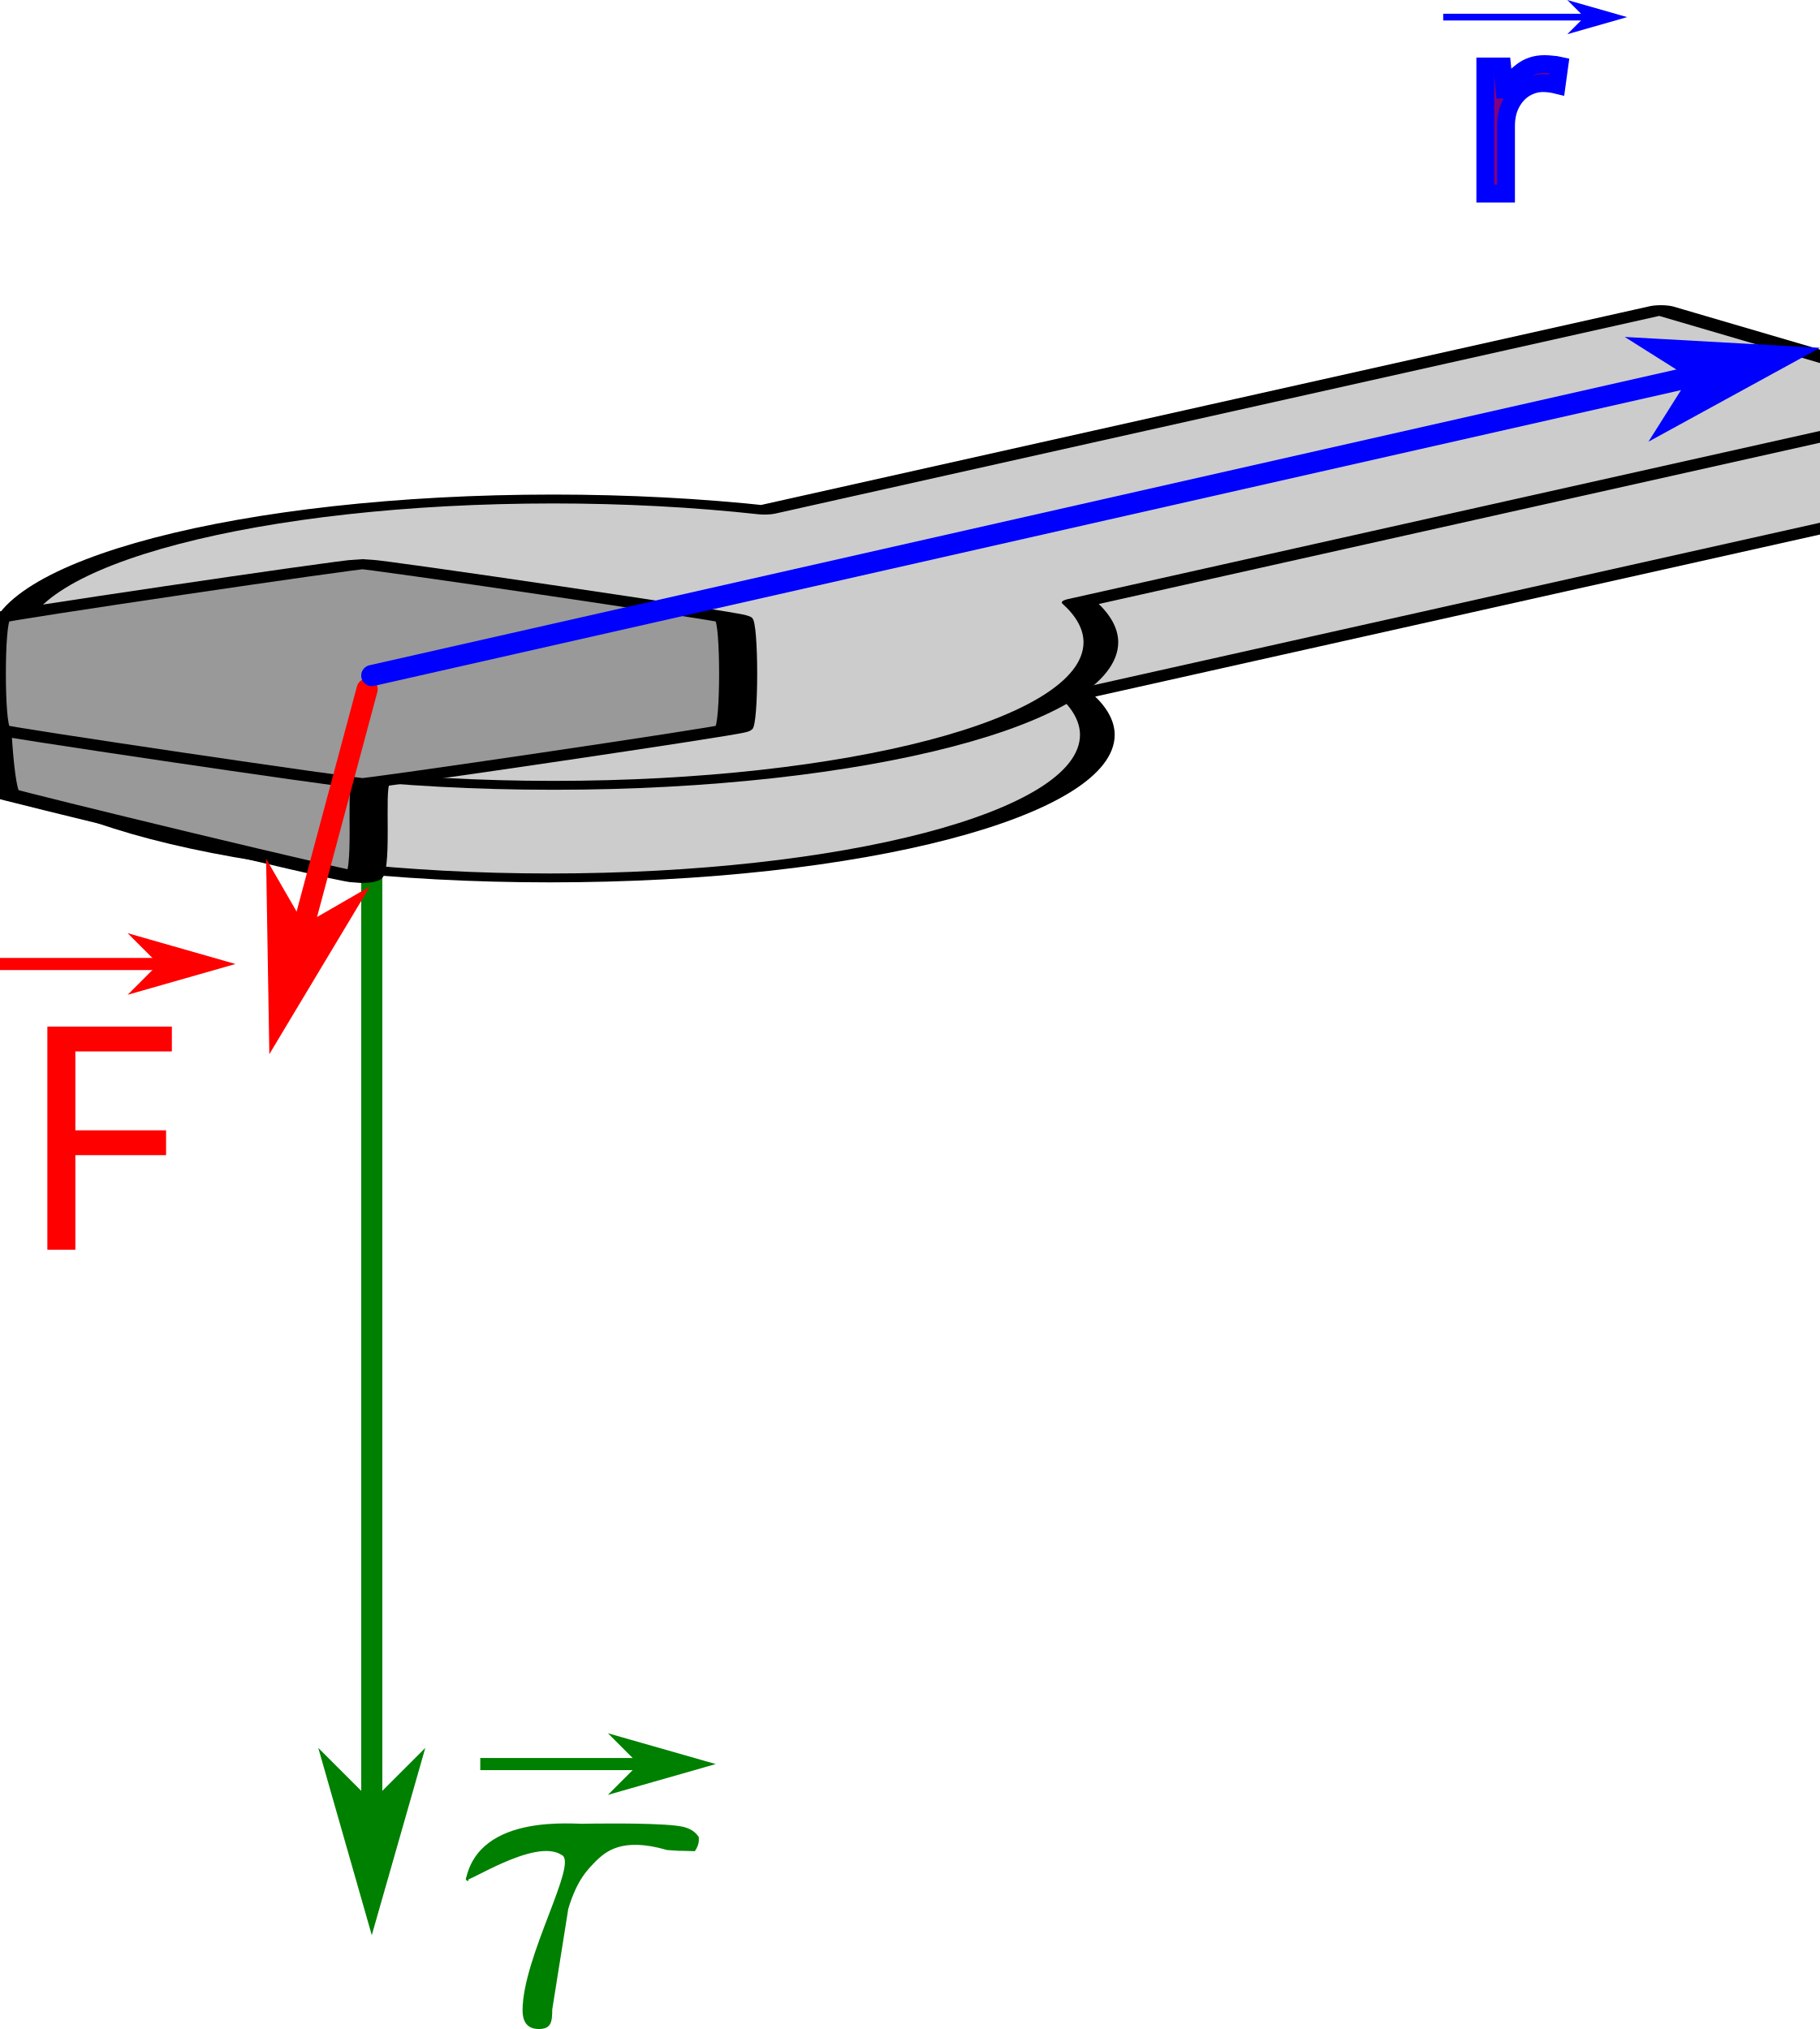
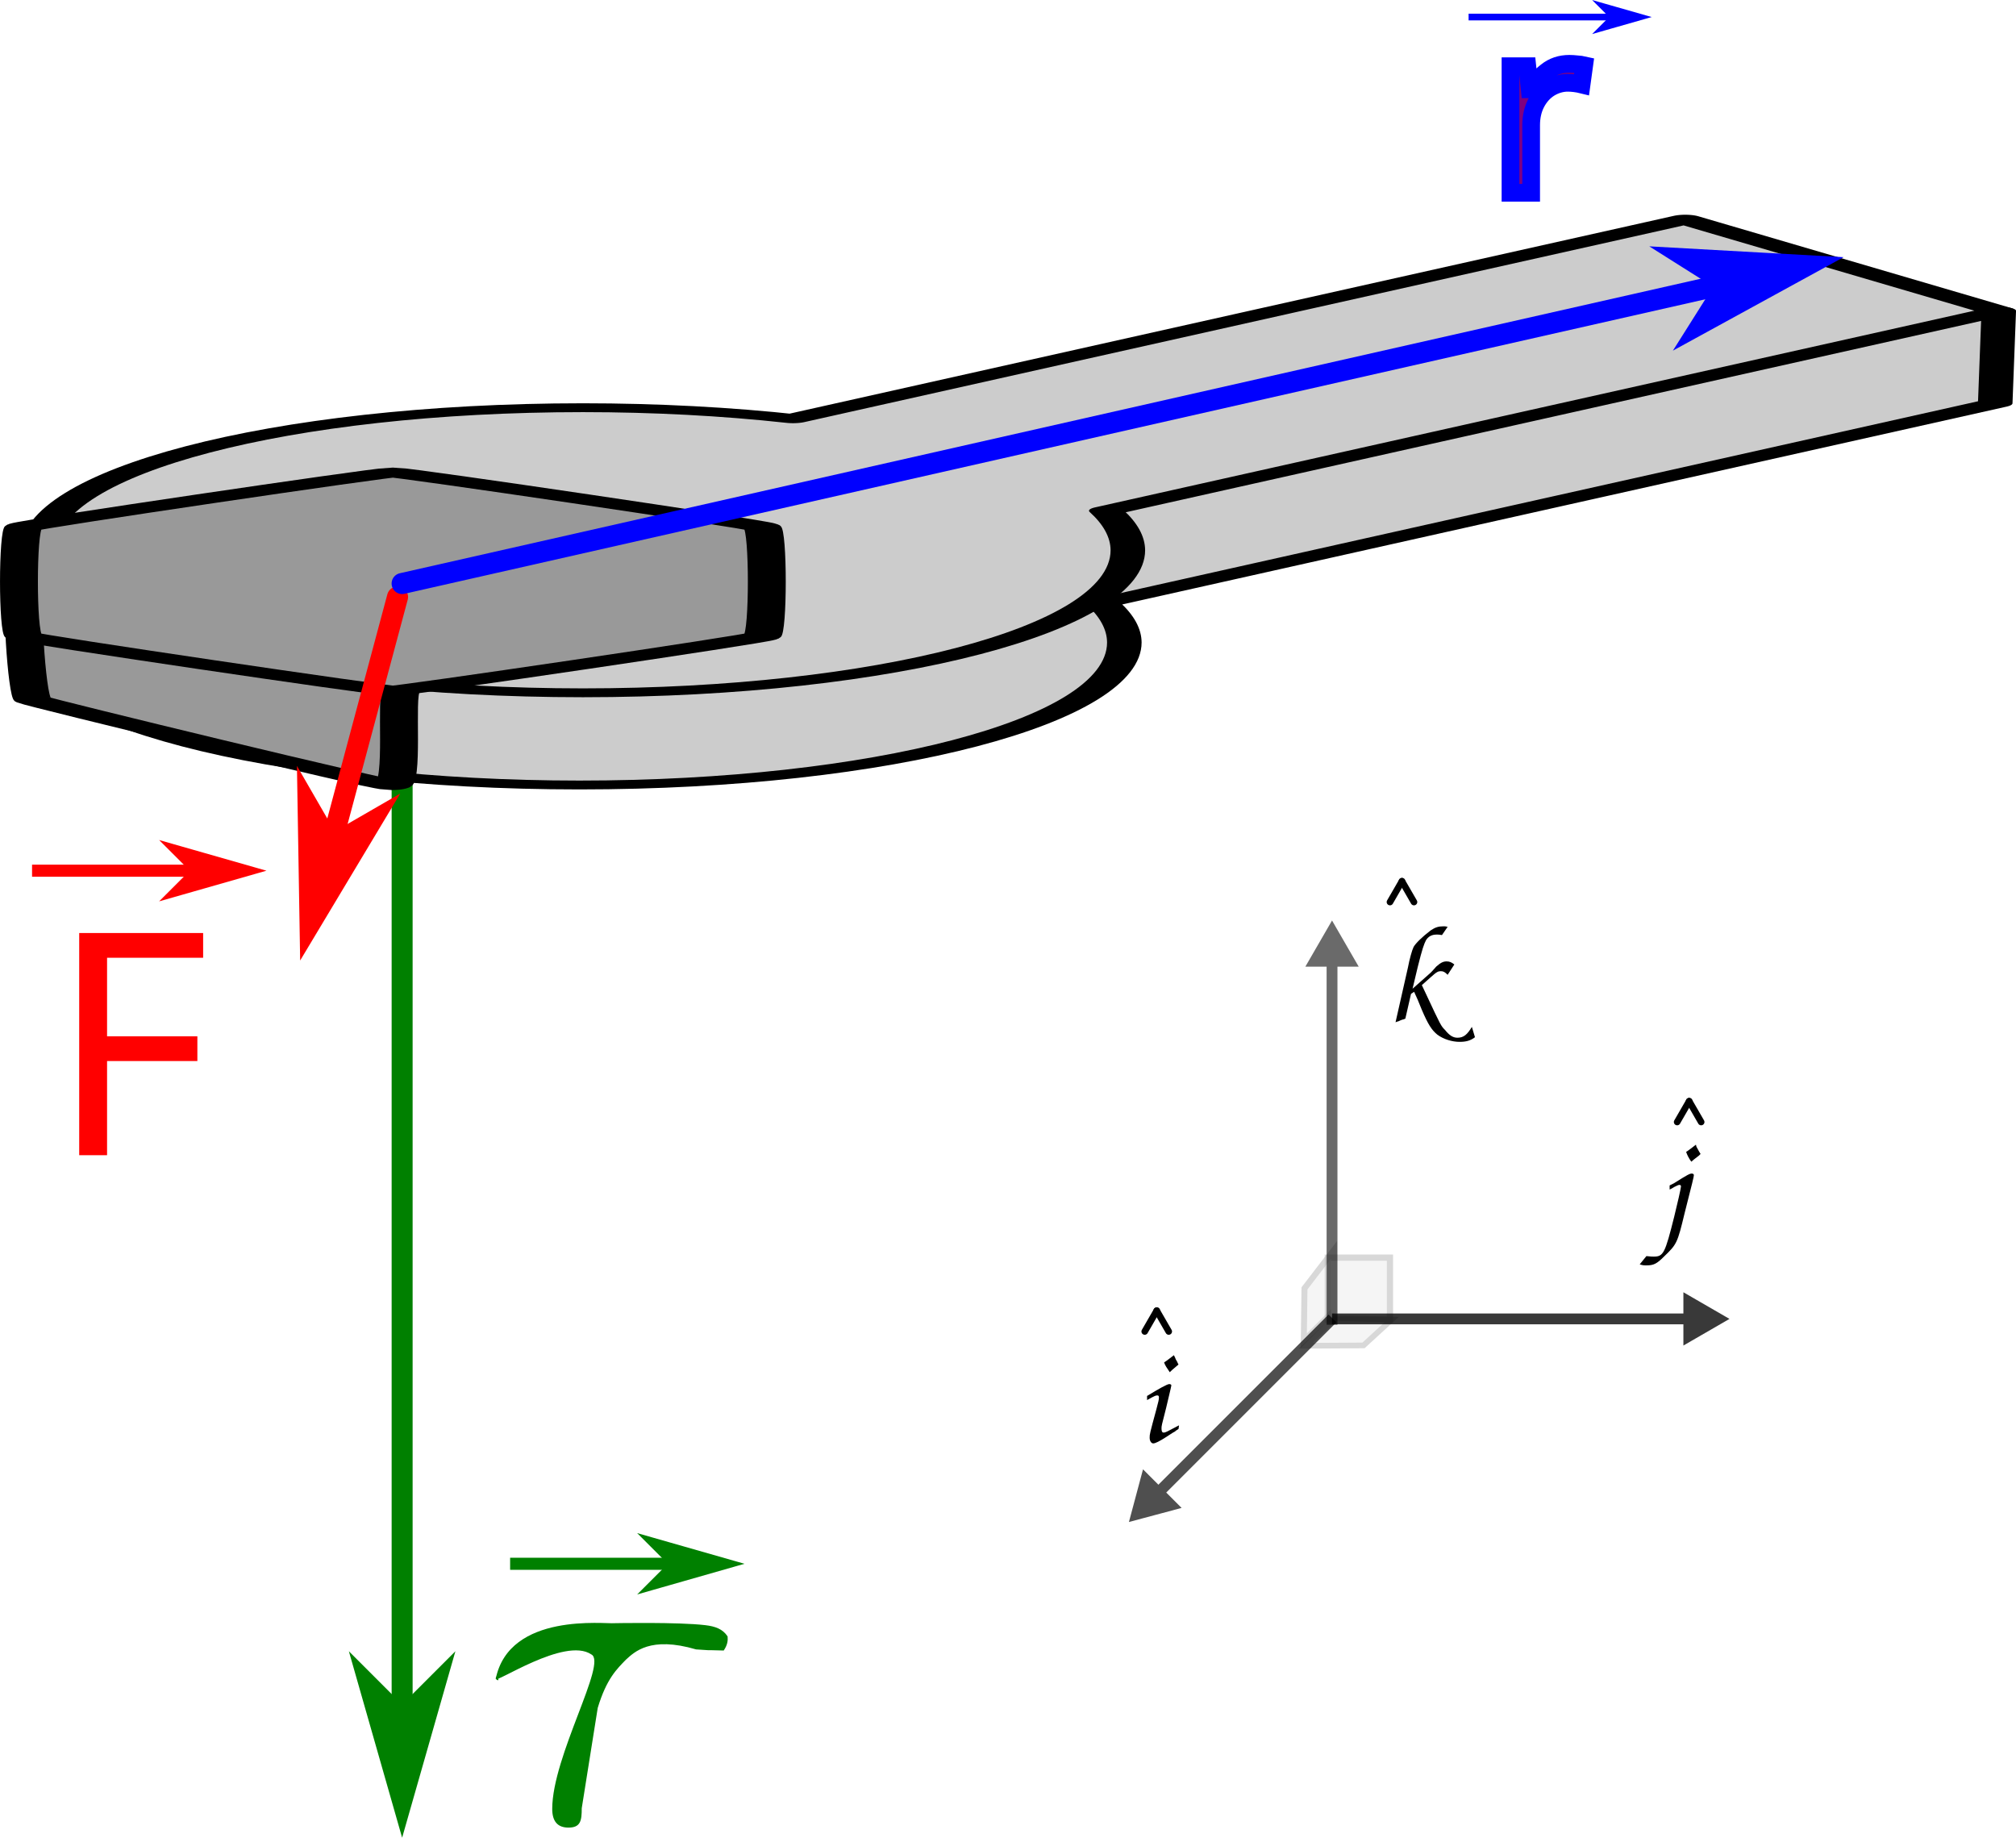
- <svg xmlns="http://www.w3.org/2000/svg" width="117.857mm" height="131.422mm" viewBox="0 0 117.857 131.422" version="1.1" id="svg896">
+ <svg xmlns="http://www.w3.org/2000/svg" width="131.158mm" height="119.544mm" viewBox="0 0 131.158 119.544" version="1.1" id="svg896">
  <defs id="defs890">
+     <marker orient="auto" refY="0" refX="0" id="marker2141" style="overflow:visible">
+       <path id="path2139" d="M 0,0 5,-5 -12.5,0 5,5 Z" style="fill:#000000;fill-opacity:1;fill-rule:evenodd;stroke:#000000;stroke-width:1pt;stroke-opacity:1" transform="matrix(-0.4,0,0,-0.4,-4,0)" />
+     </marker>
+     <marker orient="auto" refY="0" refX="0" id="marker1631" style="overflow:visible">
+       <path id="path1629" d="M 0,0 5,-5 -12.5,0 5,5 Z" style="fill:#000000;fill-opacity:1;fill-rule:evenodd;stroke:#000000;stroke-width:1pt;stroke-opacity:1" transform="matrix(-0.4,0,0,-0.4,-4,0)" />
+     </marker>
+     <marker style="overflow:visible" id="marker1289" refX="0" refY="0" orient="auto">
+       <path transform="matrix(-0.4,0,0,-0.4,-4,0)" style="fill:#000000;fill-opacity:1;fill-rule:evenodd;stroke:#000000;stroke-width:1pt;stroke-opacity:1" d="M 0,0 5,-5 -12.5,0 5,5 Z" id="path1287" />
+     </marker>
    <marker orient="auto" refY="0" refX="0" id="marker5248" style="overflow:visible">
      <path id="path5246" d="M 0,0 5,-5 -12.5,0 5,5 Z" style="fill:#008000;fill-opacity:1;fill-rule:evenodd;stroke:#008000;stroke-width:1pt;stroke-opacity:1" transform="matrix(-0.4,0,0,-0.4,-4,0)" />
    </marker>
    <marker style="overflow:visible" id="Arrow1Mend" refX="0" refY="0" orient="auto">
      <path transform="matrix(-0.4,0,0,-0.4,-4,0)" style="fill:#ff0000;fill-opacity:1;fill-rule:evenodd;stroke:#ff0000;stroke-width:1pt;stroke-opacity:1" d="M 0,0 5,-5 -12.5,0 5,5 Z" id="path920" />
    </marker>
    <marker orient="auto" refY="0" refX="0" id="marker1767" style="overflow:visible">
      <path id="path1765" d="M 0,0 5,-5 -12.5,0 5,5 Z" style="fill:#0000ff;fill-opacity:1;fill-rule:evenodd;stroke:#0000ff;stroke-width:1pt;stroke-opacity:1" transform="matrix(-0.4,0,0,-0.4,-4,0)" />
    </marker>
    <marker orient="auto" refY="0" refX="0" id="marker2077" style="overflow:visible">
      <path id="path2075" d="M 0,0 5,-5 -12.5,0 5,5 Z" style="fill:#ff0000;fill-opacity:1;fill-rule:evenodd;stroke:#ff0000;stroke-width:1pt;stroke-opacity:1" transform="matrix(-0.4,0,0,-0.4,-4,0)" />
    </marker>
    <marker orient="auto" refY="0" refX="0" id="marker2077-7" style="overflow:visible">
      <path id="path2075-59" d="M 0,0 5,-5 -12.5,0 5,5 Z" style="fill:#0000ff;fill-opacity:1;fill-rule:evenodd;stroke:#0000ff;stroke-width:1pt;stroke-opacity:1" transform="matrix(-0.4,0,0,-0.4,-4,0)" />
    </marker>
    <marker orient="auto" refY="0" refX="0" id="marker2077-3" style="overflow:visible">
      <path id="path2075-2" d="M 0,0 5,-5 -12.5,0 5,5 Z" style="fill:#008000;fill-opacity:1;fill-rule:evenodd;stroke:#008000;stroke-width:1pt;stroke-opacity:1" transform="matrix(-0.4,0,0,-0.4,-4,0)" />
    </marker>
+     <marker orient="auto" refY="0" refX="0" id="marker2141-2" style="overflow:visible">
+       <path id="path2139-6" d="M 0,0 5,-5 -12.5,0 5,5 Z" style="fill:#000000;fill-opacity:1;fill-rule:evenodd;stroke:#000000;stroke-width:1pt;stroke-opacity:1" transform="matrix(-0.4,0,0,-0.4,-4,0)" />
+     </marker>
+     <marker style="overflow:visible" id="marker8021-1-8" refX="0" refY="0" orient="auto">
+       <path transform="scale(0.4)" style="fill:#000000;fill-opacity:1;fill-rule:evenodd;stroke:#000000;stroke-width:1pt;stroke-opacity:1" d="M 5.77,0 -2.88,5 V -5 Z" id="path8019-9-97" />
+     </marker>
+     <marker style="overflow:visible" id="marker7789-5-4" refX="0" refY="0" orient="auto">
+       <path transform="scale(0.4)" style="fill:#000000;fill-opacity:1;fill-rule:evenodd;stroke:#000000;stroke-width:1pt;stroke-opacity:1" d="M 5.77,0 -2.88,5 V -5 Z" id="path7787-0-7" />
+     </marker>
+     <marker orient="auto" refY="0" refX="0" id="TriangleOutM-5-1" style="overflow:visible">
+       <path id="path3250-3-9" d="M 5.77,0 -2.88,5 V -5 Z" style="fill:#000000;fill-opacity:1;fill-rule:evenodd;stroke:#000000;stroke-width:1pt;stroke-opacity:1" transform="scale(0.4)" />
+     </marker>
  </defs>
-   <g id="layer1" transform="translate(-38.30427,-80.36972)">
+   <g id="layer1" transform="translate(-36.21808,-86.16947)">
    <path style="fill:#008000;stroke:#008000;stroke-width:1.365;stroke-linecap:butt;stroke-linejoin:miter;stroke-miterlimit:4;stroke-dasharray:none;stroke-opacity:1;marker-end:url(#marker5248)" d="m 62.38,124.128 v 78.896" id="path5192" />
    <g id="layer1-0-0" transform="matrix(1,0,0,0.2561115,3.596736,94.87712)">
      <path style="opacity:1;fill:#cccccc;fill-opacity:1;fill-rule:nonzero;stroke:#000000;stroke-width:2.247;stroke-linecap:square;stroke-linejoin:round;stroke-miterlimit:4;stroke-dasharray:none;stroke-dashoffset:0.64;stroke-opacity:1;paint-order:fill markers stroke" d="m 142.033,45.084 -58.047,50.697 c -4.329,-1.85 -8.975,-2.804 -13.667,-2.807 -19.579,-2e-5 -35.45,16.21 -35.45,36.206 2.21e-4,19.996 15.872,36.206 35.45,36.206 19.578,2e-5 35.45,-16.21 35.45,-36.206 -0.005,-3.395 -0.478,-6.773 -1.405,-10.034 l 58.064,-50.711 0.229,-23.418 z" id="path7486-5" />
      <path style="opacity:1;fill:#999999;fill-opacity:1;fill-rule:nonzero;stroke:#000000;stroke-width:2.465;stroke-linecap:square;stroke-linejoin:round;stroke-miterlimit:4;stroke-dasharray:none;stroke-dashoffset:0.64;stroke-opacity:1;paint-order:fill markers stroke" d="m 58.739,141.464 c -0.416,0.72 0.206,23.973 -0.626,23.973 -0.832,0 -22.931,-20.971 -23.347,-21.692 -0.416,-0.72 -0.85,-28.184 -0.434,-28.904 0.416,-0.72 23.183,-13.865 24.015,-13.865 0.832,0 23.599,13.145 24.015,13.865 0.416,0.72 -23.208,25.903 -23.624,26.624 z" id="path7484-6" />
    </g>
    <g id="layer1-0" transform="matrix(1,0,0,0.2561115,3.430549,91.04184)">
      <path style="opacity:1;fill:#cccccc;fill-opacity:1;fill-rule:nonzero;stroke:#000000;stroke-width:2.247;stroke-linecap:square;stroke-linejoin:round;stroke-miterlimit:4;stroke-dasharray:none;stroke-dashoffset:0.64;stroke-opacity:1;paint-order:fill markers stroke" d="M 142.428,36.641 84.381,87.338 A 35.45,36.206 0 0 0 70.714,84.531 35.45,36.206 0 0 0 35.264,120.737 35.45,36.206 0 0 0 70.714,156.943 35.45,36.206 0 0 0 106.164,120.737 35.45,36.206 0 0 0 104.759,110.703 l 58.064,-50.711 z" id="path7486" />
      <path style="opacity:1;fill:#999999;fill-opacity:1;fill-rule:nonzero;stroke:#000000;stroke-width:2.465;stroke-linecap:square;stroke-linejoin:round;stroke-miterlimit:4;stroke-dasharray:none;stroke-dashoffset:0.64;stroke-opacity:1;paint-order:fill markers stroke" id="path7484" d="m 82.363,142.571 c -0.416,0.72 -23.183,13.865 -24.015,13.865 -0.832,0 -23.599,-13.145 -24.015,-13.865 -0.416,-0.72 -0.416,-27.01 0,-27.73 0.416,-0.72 23.183,-13.865 24.015,-13.865 0.832,0 23.599,13.145 24.015,13.865 0.416,0.72 0.416,27.01 0,27.73 z" />
    </g>
    <path id="path7492" d="m 62.081,125.005 -5.637,21.039" style="fill:#ff0000;stroke:#ff0000;stroke-width:1.37;stroke-linecap:round;stroke-linejoin:miter;stroke-miterlimit:4;stroke-dasharray:none;stroke-opacity:1;marker-end:url(#Arrow1Mend)" />
    <path id="path7740" d="M 62.38,124.128 153.527,103.495" style="fill:#0000ff;stroke:#0000ff;stroke-width:1.37;stroke-linecap:round;stroke-linejoin:miter;stroke-miterlimit:4;stroke-dasharray:none;stroke-dashoffset:0;stroke-opacity:1;marker-end:url(#marker1767)" />
    <text id="text7752" y="161.317" x="39.403" style="font-style:normal;font-weight:normal;font-size:20.23px;line-height:1.25;font-family:sans-serif;letter-spacing:0px;word-spacing:0px;fill:#ff0000;fill-opacity:1;stroke:none;stroke-width:1.517" xml:space="preserve">
      <tspan style="fill:#ff0000;stroke-width:1.517" y="161.317" x="39.403" id="tspan7750">F</tspan>
    </text>
-     <text xml:space="preserve" style="font-style:normal;font-weight:normal;font-size:15.359px;line-height:1.25;font-family:sans-serif;letter-spacing:0px;word-spacing:0px;fill:#800080;fill-opacity:1;stroke:#0000ff;stroke-width:1.152" x="133.176" y="92.91" id="text1819">
-       <tspan id="tspan1817" x="133.176" y="92.91" style="fill:#800080;stroke:#0000ff;stroke-width:1.152">r</tspan>
+     <text xml:space="preserve" style="font-style:normal;font-weight:normal;font-size:15.359px;line-height:1.25;font-family:sans-serif;letter-spacing:0px;word-spacing:0px;fill:#800080;fill-opacity:1;stroke:#0000ff;stroke-width:1.152" x="133.176" y="98.71" id="text1819">
+       <tspan id="tspan1817" x="133.176" y="98.71" style="fill:#800080;stroke:#0000ff;stroke-width:1.152">r</tspan>
    </text>
    <path style="fill:none;stroke:#ff0000;stroke-width:0.786;stroke-linecap:butt;stroke-linejoin:miter;stroke-miterlimit:4;stroke-dasharray:none;stroke-opacity:1;marker-end:url(#marker2077)" d="m 38.304,142.809 h 13.701" id="path2067" />
-     <path style="fill:#0000ff;fill-opacity:1;stroke:#0000ff;stroke-width:0.436;stroke-linecap:butt;stroke-linejoin:miter;stroke-miterlimit:4;stroke-dasharray:none;stroke-opacity:1;marker-end:url(#marker2077-7)" d="m 131.763,81.478 h 11.052" id="path2067-5" />
-     <g aria-label="r" style="font-style:normal;font-variant:normal;font-weight:normal;font-stretch:normal;font-size:17.561px;line-height:1.25;font-family:'Comic Sans MS';-inkscape-font-specification:'Comic Sans MS';letter-spacing:0px;word-spacing:0px;fill:#008000;fill-opacity:1;stroke:none;stroke-width:1.317" id="text5394" transform="matrix(1.398858,0,0,1.398858,-15.86396,171.1719)">
+     <path style="fill:#0000ff;fill-opacity:1;stroke:#0000ff;stroke-width:0.436;stroke-linecap:butt;stroke-linejoin:miter;stroke-miterlimit:4;stroke-dasharray:none;stroke-opacity:1;marker-end:url(#marker2077-7)" d="m 131.763,87.278 h 11.052" id="path2067-5" />
+     <g aria-label="r" style="font-style:normal;font-variant:normal;font-weight:normal;font-stretch:normal;font-size:17.561px;line-height:1.25;font-family:'Comic Sans MS';-inkscape-font-specification:'Comic Sans MS';letter-spacing:0px;word-spacing:0px;fill:#008000;fill-opacity:1;stroke:none;stroke-width:1.317" id="text5394" transform="matrix(1.398858,0,0,1.398858,-15.86396,164.4367)">
      <path d="m 70.89,20.803 c -1.343,-0.041 -0.202,0.016 -1.286,-0.052 -2.132,-0.626 -2.868,0.122 -3.266,0.482 -0.405,0.421 -0.894,0.869 -1.307,2.24 l -0.743,4.664 c 0,0.577 -0.052,0.901 -0.618,0.901 -0.503,0 -0.754,-0.289 -0.755,-0.866 -0.001,-2.462 2.59,-6.828 1.815,-7.189 -1.232,-0.833 -4.503,1.4 -4.442,1.135 0.017,-0.377 0.267,0.272 0,0 0.635,-3.109 5.11,-2.539 5.523,-2.586 0,0 2.968,-0.058 4.222,0.092 0.46,0.055 0.809,0.174 1.038,0.523 0.019,0.178 0.001,0.394 -0.181,0.656 z" style="font-style:normal;font-variant:normal;font-weight:normal;font-stretch:normal;font-family:'Comic Sans MS';-inkscape-font-specification:'Comic Sans MS';fill:#008000;stroke:none;stroke-width:1.317" id="path5396" />
    </g>
-     <path style="fill:#008000;stroke:#008000;stroke-width:0.786;stroke-linecap:butt;stroke-linejoin:miter;stroke-miterlimit:4;stroke-dasharray:none;stroke-opacity:1;marker-end:url(#marker2077-3)" d="m 69.406,194.631 h 13.701" id="path2067-50" />
+     <path style="fill:#008000;stroke:#008000;stroke-width:0.786;stroke-linecap:butt;stroke-linejoin:miter;stroke-miterlimit:4;stroke-dasharray:none;stroke-opacity:1;marker-end:url(#marker2077-3)" d="m 69.406,187.895 h 13.701" id="path2067-50" />
+     <flowRoot xml:space="preserve" id="flowRoot5816" style="font-style:normal;font-weight:normal;font-size:13.333px;line-height:1.25;font-family:sans-serif;letter-spacing:0px;word-spacing:0px;fill:#000000;fill-opacity:1;stroke:none" transform="matrix(0.2645833,0,0,0.2645833,38.30427,80.36972)">
+       <flowRegion id="flowRegion5818">
+         <rect id="rect5820" width="218" height="203" x="186.5" y="233.211" />
+       </flowRegion>
+       <flowPara id="flowPara5822" />
+     </flowRoot>
+     <path style="opacity:0.382;fill:#e6e6e6;fill-opacity:1;fill-rule:nonzero;stroke:#999999;stroke-width:0.39;stroke-miterlimit:4;stroke-dasharray:none;stroke-dashoffset:0;stroke-opacity:1" d="m 121.086,169.979 1.927,-2.509 v 3.943 l -1.972,1.972 z" id="rect8122-3-3" />
+     <rect style="opacity:0.382;fill:#e6e6e6;fill-opacity:1;fill-rule:nonzero;stroke:#999999;stroke-width:0.405;stroke-miterlimit:4;stroke-dasharray:none;stroke-dashoffset:0;stroke-opacity:1" id="rect8122-8" width="4.041" height="4.041" x="122.605" y="167.98" />
+     <path style="opacity:0.382;fill:#e6e6e6;fill-opacity:1;fill-rule:nonzero;stroke:#999999;stroke-width:0.368;stroke-miterlimit:4;stroke-dasharray:none;stroke-dashoffset:0;stroke-opacity:1" d="m 126.761,172.007 -3.694,-0.103 -1.907,1.808 3.764,-0.022 z" id="rect8122-3-0-2" />
+     <g id="g9538" transform="matrix(2.147473,0,0,2.147473,-170.7108,-65.77568)">
+       <text id="text7533" y="108.037" x="146.597" style="font-style:normal;font-variant:normal;font-weight:normal;font-stretch:normal;font-size:4.233px;line-height:1.25;font-family:'Comic Sans MS';-inkscape-font-specification:'Comic Sans MS';letter-spacing:0px;word-spacing:0px;fill:#000000;fill-opacity:1;stroke:none;stroke-width:0.265" xml:space="preserve">
+         <tspan style="font-style:normal;font-variant:normal;font-weight:normal;font-stretch:normal;font-family:'Comic Sans MS';-inkscape-font-specification:'Comic Sans MS';stroke-width:0.265" y="108.037" x="146.597" id="tspan7531">j</tspan>
+       </text>
+       <g transform="translate(21.3954,-29.38396)" id="g8918-3">
+         <path style="fill:none;stroke:#000000;stroke-width:0.2;stroke-linecap:round;stroke-linejoin:miter;stroke-miterlimit:4;stroke-dasharray:none;stroke-opacity:1" d="m 125.774,134.127 0.364,-0.63" id="path8899-2" />
+         <path style="fill:none;stroke:#000000;stroke-width:0.2;stroke-linecap:round;stroke-linejoin:miter;stroke-miterlimit:4;stroke-dasharray:none;stroke-opacity:1" d="m 126.501,134.127 -0.364,-0.63" id="path8899-9-5" />
+       </g>
+     </g>
+     <g id="g9545" transform="matrix(2.147473,0,0,2.147473,-202.9542,-58.34636)">
+       <text id="text7537" y="98.215" x="153.279" style="font-style:normal;font-variant:normal;font-weight:normal;font-stretch:normal;font-size:4.233px;line-height:1.25;font-family:'Comic Sans MS';-inkscape-font-specification:'Comic Sans MS';letter-spacing:0px;word-spacing:0px;fill:#000000;fill-opacity:1;stroke:none;stroke-width:0.265" xml:space="preserve">
+         <tspan style="font-style:normal;font-variant:normal;font-weight:normal;font-stretch:normal;font-family:'Comic Sans MS';-inkscape-font-specification:'Comic Sans MS';stroke-width:0.265" y="98.215" x="153.279" id="tspan7535">k</tspan>
+       </text>
+       <g transform="translate(27.70965,-39.5068)" id="g8918-4">
+         <path style="fill:none;stroke:#000000;stroke-width:0.2;stroke-linecap:round;stroke-linejoin:miter;stroke-miterlimit:4;stroke-dasharray:none;stroke-opacity:1" d="m 125.774,134.127 0.364,-0.63" id="path8899-3" />
+         <path style="fill:none;stroke:#000000;stroke-width:0.2;stroke-linecap:round;stroke-linejoin:miter;stroke-miterlimit:4;stroke-dasharray:none;stroke-opacity:1" d="m 126.501,134.127 -0.364,-0.63" id="path8899-9-6" />
+       </g>
+     </g>
+     <g id="g9552" transform="matrix(2.147473,0,0,2.147473,-233.9756,-44.32984)">
+       <text id="text7529" y="104.429" x="160.228" style="font-style:normal;font-variant:normal;font-weight:normal;font-stretch:normal;font-size:4.233px;line-height:1.25;font-family:'Comic Sans MS';-inkscape-font-specification:'Comic Sans MS';letter-spacing:0px;word-spacing:0px;fill:#000000;fill-opacity:1;stroke:none;stroke-width:0.265" xml:space="preserve">
+         <tspan style="font-style:normal;font-variant:normal;font-weight:normal;font-stretch:normal;font-family:'Comic Sans MS';-inkscape-font-specification:'Comic Sans MS';stroke-width:0.265" y="104.429" x="160.228" id="tspan7527">i</tspan>
+       </text>
+       <g transform="translate(34.72547,-33.02551)" id="g8918-6">
+         <path style="fill:none;stroke:#000000;stroke-width:0.2;stroke-linecap:round;stroke-linejoin:miter;stroke-miterlimit:4;stroke-dasharray:none;stroke-opacity:1" d="m 125.774,134.127 0.364,-0.63" id="path8899-0" />
+         <path style="fill:none;stroke:#000000;stroke-width:0.2;stroke-linecap:round;stroke-linejoin:miter;stroke-miterlimit:4;stroke-dasharray:none;stroke-opacity:1" d="m 126.501,134.127 -0.364,-0.63" id="path8899-9-52" />
+       </g>
+     </g>
+     <path style="opacity:0.584;fill:#000000;stroke:#000000;stroke-width:0.705;stroke-linecap:square;stroke-linejoin:miter;stroke-miterlimit:4;stroke-dasharray:none;stroke-opacity:1;marker-end:url(#TriangleOutM-5-1)" d="M 122.878,171.992 V 148.052" id="path3103-1-74-0" />
+     <path style="opacity:0.774;fill:#000000;stroke:#000000;stroke-width:0.704;stroke-linecap:butt;stroke-linejoin:miter;stroke-miterlimit:4;stroke-dasharray:none;stroke-opacity:1;marker-end:url(#marker7789-5-4)" d="m 122.878,171.965 h 23.858" id="path3103-6-7-5-7" />
+     <path style="opacity:0.689;fill:#000000;stroke:#000000;stroke-width:0.721;stroke-linecap:butt;stroke-linejoin:miter;stroke-miterlimit:4;stroke-dasharray:none;stroke-opacity:1;marker-end:url(#marker8021-1-8)" d="M 122.908,171.935 111.113,183.729" id="path3103-6-4-1-8-60" />
  </g>
-   <g id="layer2" transform="translate(-38.30427,-80.36972)" />
+   <g id="layer2" transform="translate(-36.21808,-86.16947)" />
</svg>
